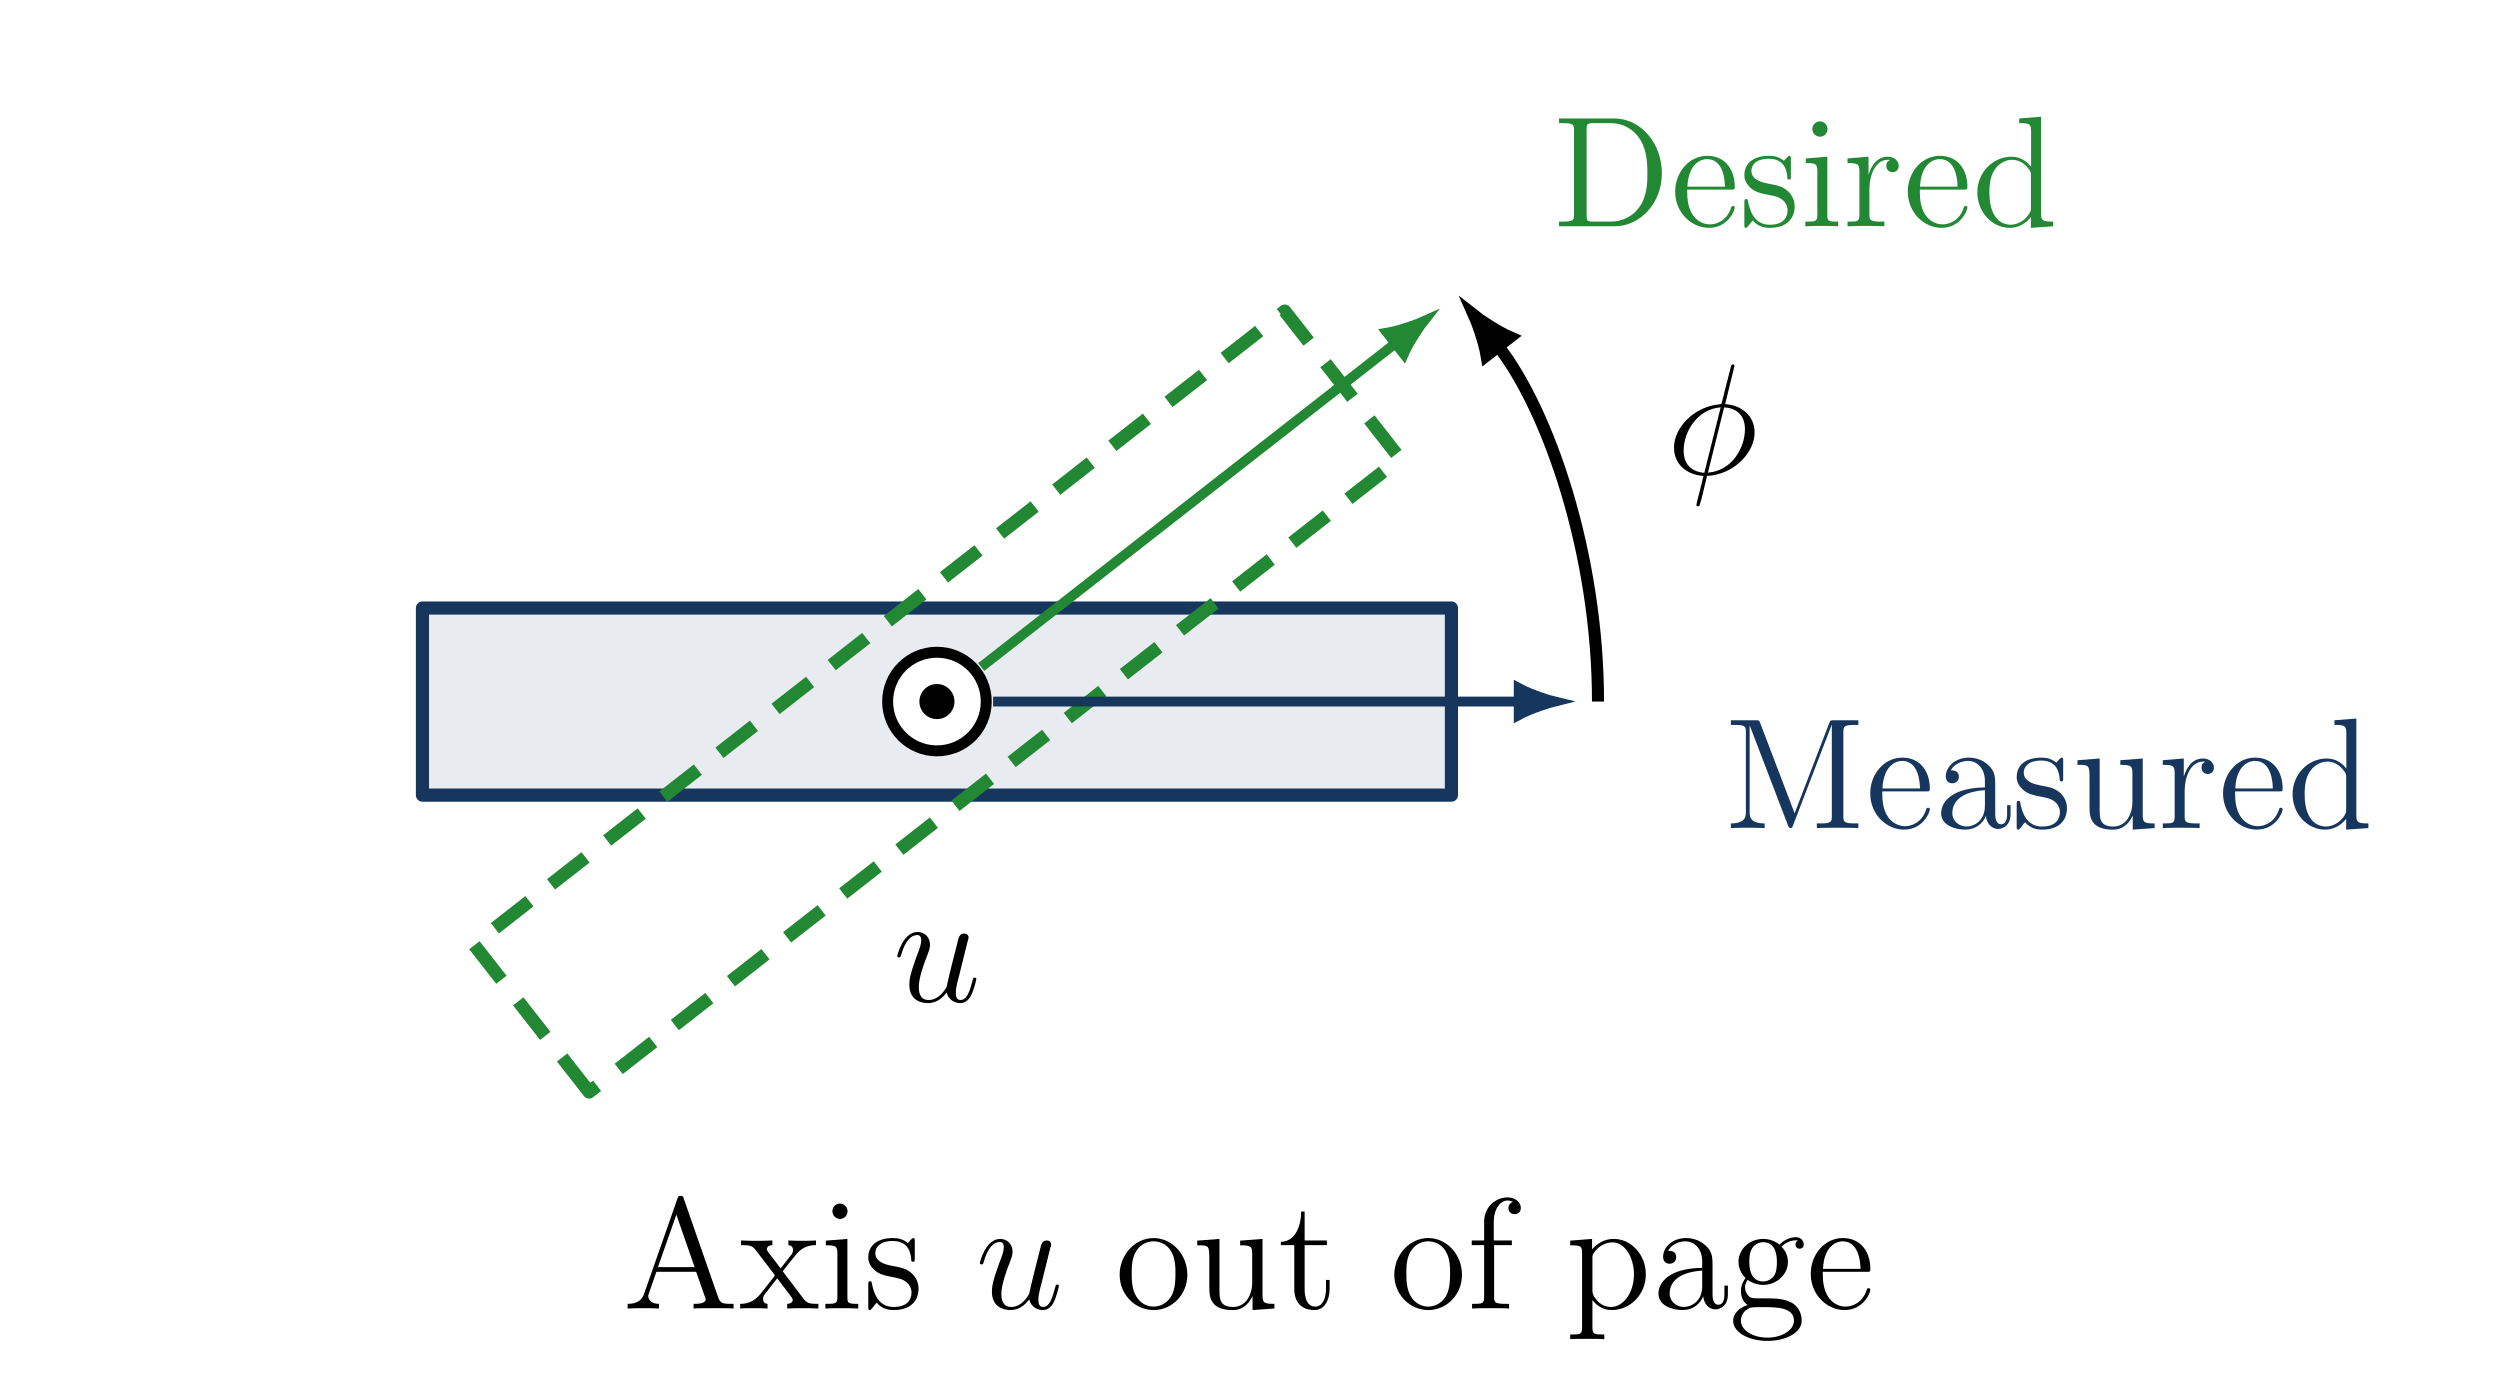
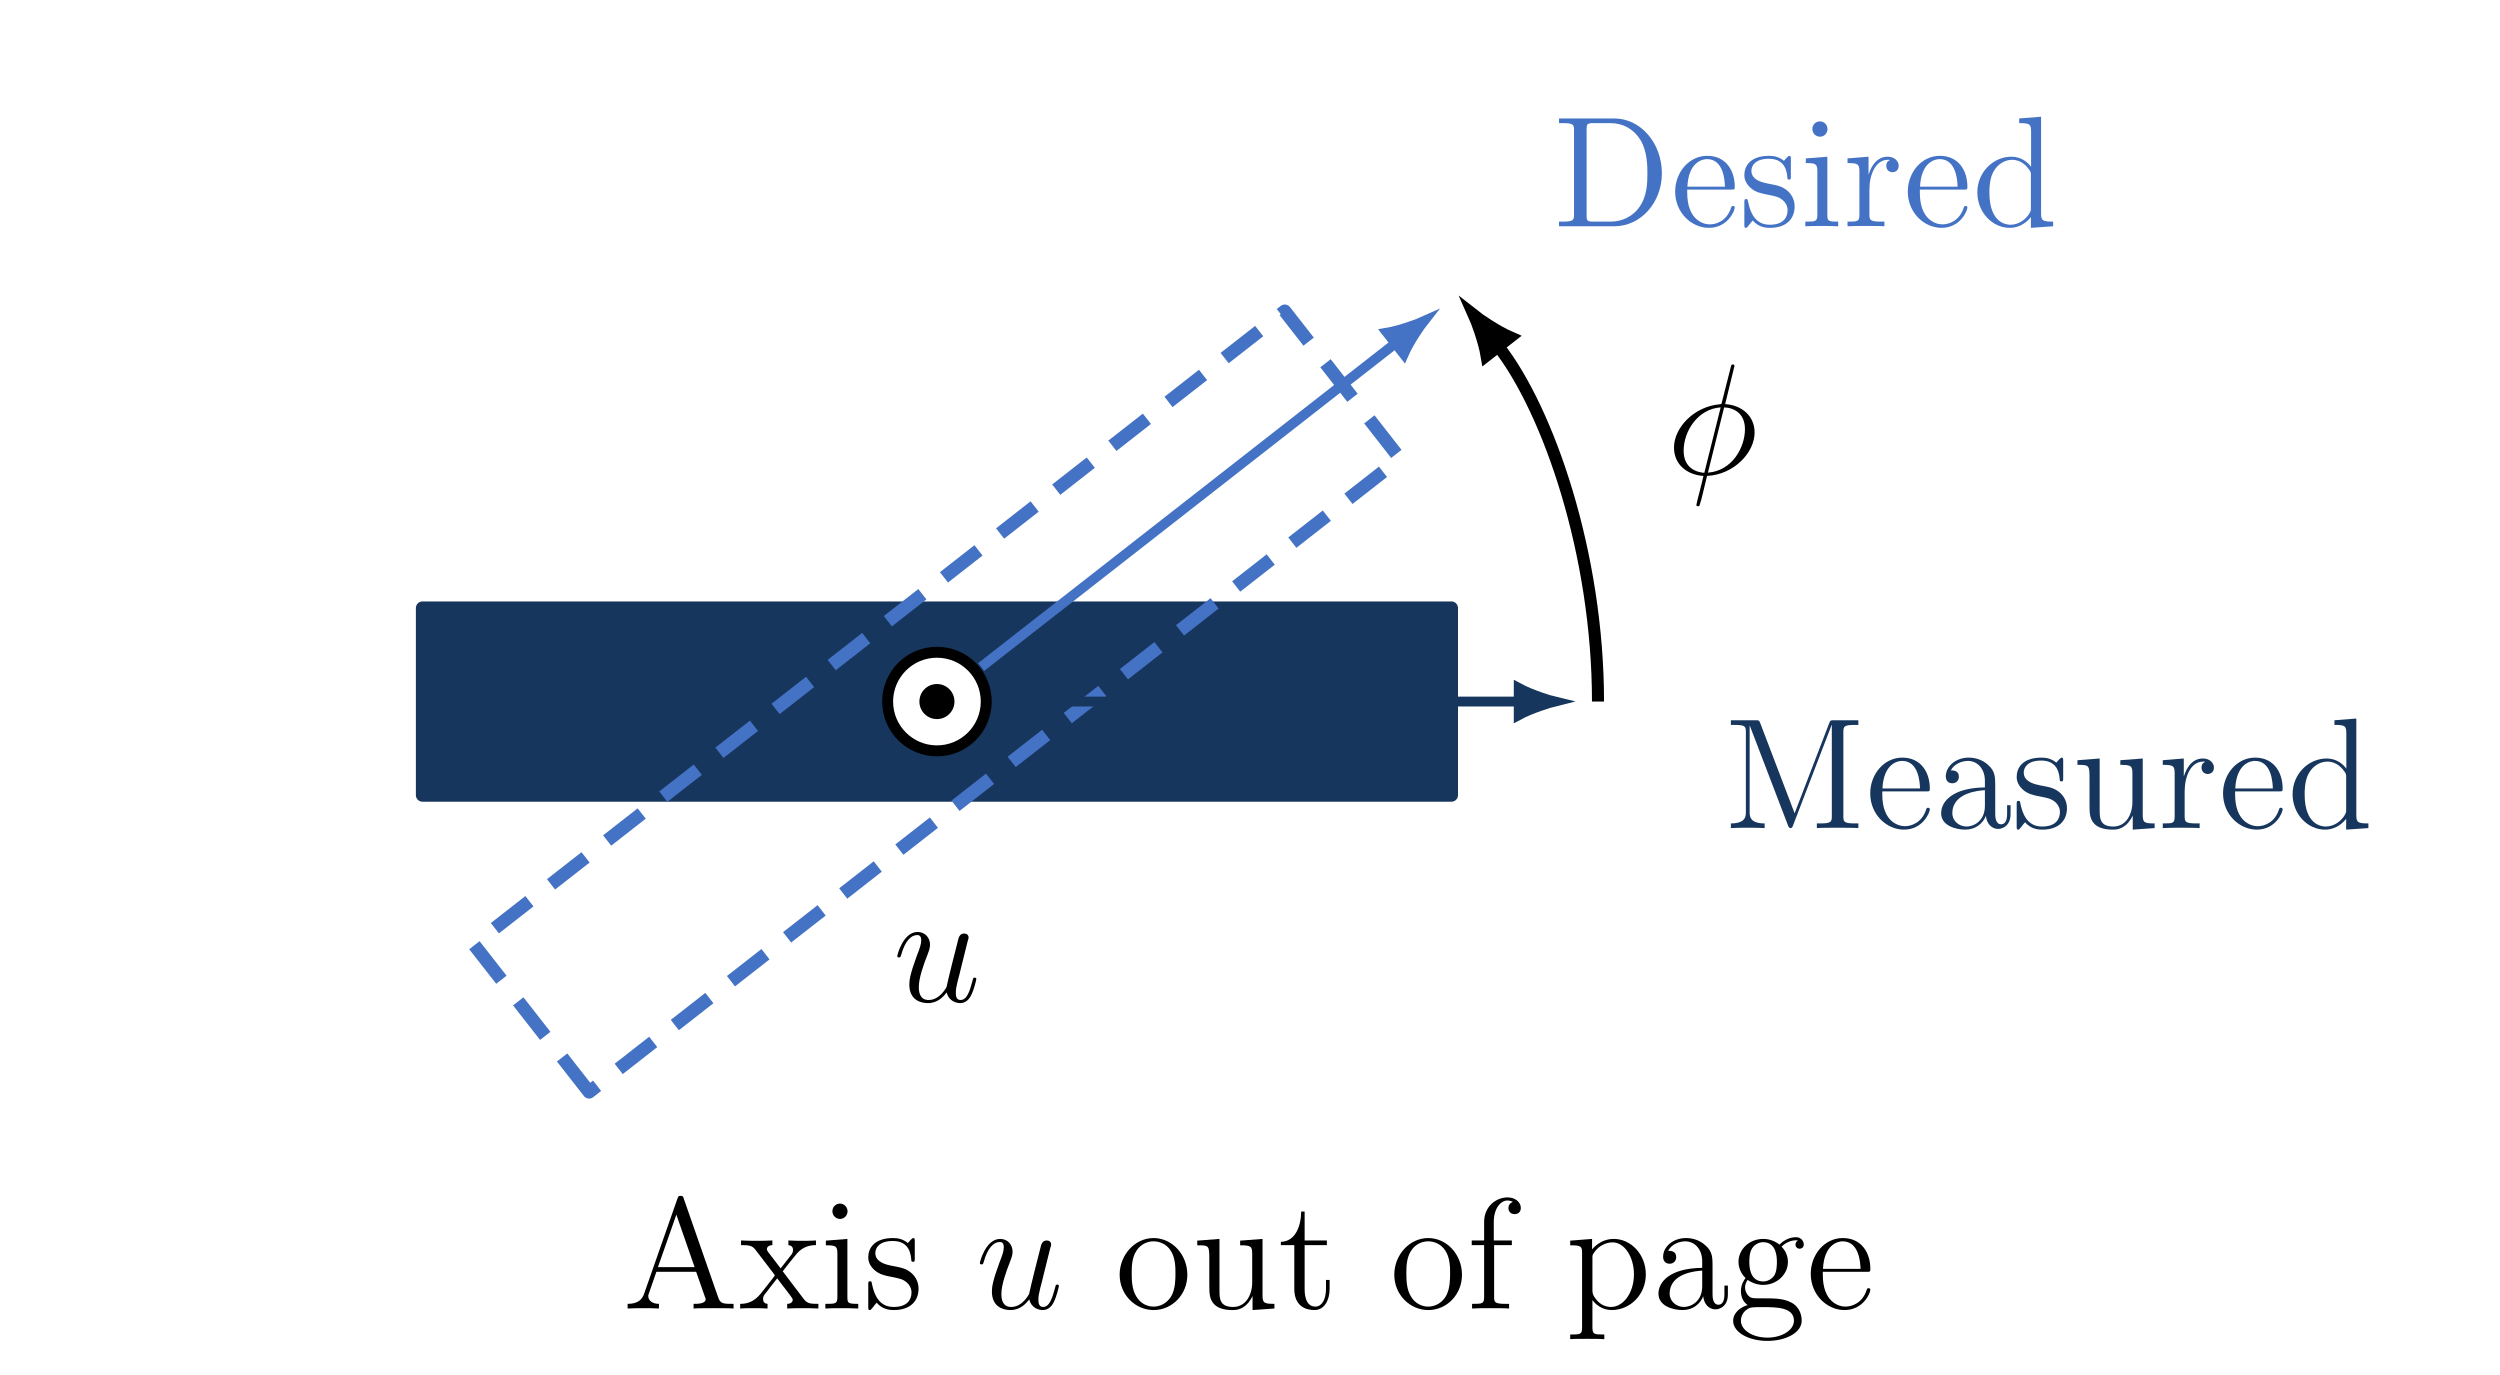
<svg xmlns="http://www.w3.org/2000/svg" xmlns:xlink="http://www.w3.org/1999/xlink" width="226.772" height="124.724" viewBox="0 0 226.772 124.724">
  <defs>
    <g>
      <g id="glyph-0-0">
        <path d="M 6.156 -9.797 C 6.156 -9.938 6.047 -9.938 6.016 -9.938 C 5.875 -9.938 5.875 -9.906 5.812 -9.656 L 5.031 -6.578 C 5 -6.391 4.984 -6.391 4.969 -6.375 C 4.953 -6.344 4.859 -6.328 4.828 -6.328 C 2.469 -6.125 0.672 -4.188 0.672 -2.406 C 0.672 -0.859 1.859 0.078 3.344 0.172 C 3.234 0.609 3.141 1.078 3.016 1.516 C 2.812 2.281 2.703 2.75 2.703 2.812 C 2.703 2.828 2.703 2.922 2.844 2.922 C 2.891 2.922 2.953 2.922 2.984 2.859 C 3 2.828 3.094 2.484 3.156 2.297 L 3.672 0.172 C 6.125 0.047 7.984 -1.953 7.984 -3.766 C 7.984 -5.203 6.906 -6.234 5.312 -6.344 Z M 5.219 -6.047 C 6.172 -6 7.109 -5.469 7.109 -4.062 C 7.109 -2.453 5.984 -0.297 3.75 -0.125 Z M 3.422 -0.109 C 2.719 -0.156 1.547 -0.531 1.547 -2.109 C 1.547 -3.906 2.844 -5.906 4.906 -6.047 Z M 3.422 -0.109 " />
      </g>
      <g id="glyph-0-1">
        <path d="M 4.875 -0.828 C 5.062 -0.031 5.75 0.141 6.094 0.141 C 6.562 0.141 6.906 -0.156 7.125 -0.641 C 7.375 -1.156 7.562 -2 7.562 -2.047 C 7.562 -2.125 7.5 -2.172 7.406 -2.172 C 7.281 -2.172 7.266 -2.109 7.219 -1.891 C 6.953 -0.906 6.703 -0.141 6.125 -0.141 C 5.703 -0.141 5.703 -0.609 5.703 -0.797 C 5.703 -1.125 5.734 -1.281 5.875 -1.875 C 5.984 -2.266 6.078 -2.641 6.172 -3.047 L 6.75 -5.375 C 6.859 -5.734 6.859 -5.766 6.859 -5.812 C 6.859 -6.031 6.688 -6.172 6.469 -6.172 C 6.047 -6.172 5.953 -5.812 5.875 -5.453 C 5.719 -4.891 4.953 -1.812 4.859 -1.312 C 4.844 -1.312 4.281 -0.141 3.234 -0.141 C 2.484 -0.141 2.344 -0.781 2.344 -1.312 C 2.344 -2.125 2.75 -3.281 3.125 -4.234 C 3.297 -4.688 3.359 -4.875 3.359 -5.172 C 3.359 -5.781 2.922 -6.312 2.234 -6.312 C 0.922 -6.312 0.391 -4.234 0.391 -4.125 C 0.391 -4.062 0.438 -4 0.547 -4 C 0.672 -4 0.688 -4.047 0.75 -4.25 C 1.094 -5.484 1.641 -6.031 2.188 -6.031 C 2.328 -6.031 2.562 -6.016 2.562 -5.547 C 2.562 -5.188 2.406 -4.766 2.188 -4.219 C 1.562 -2.516 1.484 -1.969 1.484 -1.547 C 1.484 -0.078 2.594 0.141 3.172 0.141 C 4.094 0.141 4.594 -0.484 4.875 -0.828 Z M 4.875 -0.828 " />
      </g>
      <g id="glyph-1-0">
        <path d="M 0.594 -9.781 L 0.594 -9.359 L 0.891 -9.359 C 1.922 -9.359 1.953 -9.219 1.953 -8.688 L 1.953 -1.094 C 1.953 -0.562 1.922 -0.422 0.891 -0.422 L 0.594 -0.422 L 0.594 0 L 5.609 0 C 8 0 9.922 -2.141 9.922 -4.797 C 9.922 -7.562 7.984 -9.781 5.609 -9.781 Z M 3.75 -0.422 C 3.125 -0.422 3.094 -0.516 3.094 -0.984 L 3.094 -8.781 C 3.094 -9.266 3.125 -9.359 3.75 -9.359 L 5.25 -9.359 C 6.438 -9.359 7.391 -8.781 7.969 -7.844 C 8.609 -6.828 8.609 -5.375 8.609 -4.812 C 8.609 -4 8.609 -2.656 7.781 -1.609 C 7.312 -1 6.453 -0.422 5.25 -0.422 Z M 3.75 -0.422 " />
      </g>
      <g id="glyph-1-1">
        <path d="M 5.484 -3.328 C 5.797 -3.328 5.828 -3.328 5.828 -3.594 C 5.828 -5.031 5.047 -6.391 3.328 -6.391 C 1.688 -6.391 0.422 -4.906 0.422 -3.141 C 0.422 -1.25 1.891 0.141 3.484 0.141 C 5.188 0.141 5.828 -1.406 5.828 -1.703 C 5.828 -1.797 5.75 -1.844 5.672 -1.844 C 5.547 -1.844 5.531 -1.781 5.5 -1.703 C 5.125 -0.5 4.172 -0.172 3.562 -0.172 C 2.969 -0.172 1.516 -0.578 1.516 -3.047 L 1.516 -3.328 Z M 1.531 -3.594 C 1.641 -5.844 2.906 -6.094 3.312 -6.094 C 4.844 -6.094 4.922 -4.078 4.938 -3.594 Z M 1.531 -3.594 " />
      </g>
      <g id="glyph-1-2">
        <path d="M 4.688 -6.047 C 4.688 -6.312 4.688 -6.391 4.547 -6.391 C 4.438 -6.391 4.172 -6.062 4.062 -5.938 C 3.625 -6.297 3.172 -6.391 2.719 -6.391 C 0.984 -6.391 0.469 -5.438 0.469 -4.656 C 0.469 -4.5 0.469 -4 1.016 -3.5 C 1.469 -3.094 1.953 -2.984 2.625 -2.859 C 3.406 -2.703 3.594 -2.656 3.953 -2.375 C 4.203 -2.156 4.391 -1.844 4.391 -1.453 C 4.391 -0.828 4.031 -0.141 2.781 -0.141 C 1.828 -0.141 1.141 -0.688 0.828 -2.125 C 0.766 -2.375 0.766 -2.391 0.766 -2.406 C 0.734 -2.469 0.672 -2.469 0.625 -2.469 C 0.469 -2.469 0.469 -2.391 0.469 -2.125 L 0.469 -0.188 C 0.469 0.078 0.469 0.141 0.609 0.141 C 0.688 0.141 0.703 0.125 0.938 -0.172 C 1.016 -0.266 1.016 -0.297 1.234 -0.531 C 1.781 0.141 2.547 0.141 2.797 0.141 C 4.297 0.141 5.031 -0.688 5.031 -1.812 C 5.031 -2.594 4.562 -3.047 4.438 -3.172 C 3.922 -3.625 3.531 -3.703 2.594 -3.875 C 2.156 -3.969 1.109 -4.172 1.109 -5.031 C 1.109 -5.469 1.422 -6.125 2.703 -6.125 C 4.266 -6.125 4.344 -4.797 4.375 -4.344 C 4.391 -4.234 4.5 -4.234 4.531 -4.234 C 4.688 -4.234 4.688 -4.312 4.688 -4.562 Z M 4.688 -6.047 " />
      </g>
      <g id="glyph-1-3">
        <path d="M 2.484 -8.812 C 2.484 -9.188 2.188 -9.516 1.797 -9.516 C 1.422 -9.516 1.109 -9.219 1.109 -8.828 C 1.109 -8.406 1.453 -8.125 1.797 -8.125 C 2.234 -8.125 2.484 -8.5 2.484 -8.812 Z M 0.516 -6.156 L 0.516 -5.734 C 1.438 -5.734 1.562 -5.656 1.562 -4.953 L 1.562 -1.062 C 1.562 -0.422 1.406 -0.422 0.469 -0.422 L 0.469 0 C 0.875 -0.031 1.562 -0.031 1.969 -0.031 C 2.125 -0.031 2.969 -0.031 3.453 0 L 3.453 -0.422 C 2.516 -0.422 2.469 -0.484 2.469 -1.047 L 2.469 -6.312 Z M 0.516 -6.156 " />
      </g>
      <g id="glyph-1-4">
        <path d="M 2.391 -3.328 C 2.391 -4.719 2.969 -6.031 4.062 -6.031 C 4.172 -6.031 4.203 -6.031 4.266 -6.016 C 4.156 -5.953 3.922 -5.875 3.922 -5.484 C 3.922 -5.062 4.25 -4.906 4.484 -4.906 C 4.766 -4.906 5.047 -5.094 5.047 -5.484 C 5.047 -5.906 4.672 -6.312 4.047 -6.312 C 2.828 -6.312 2.422 -5 2.328 -4.719 L 2.312 -4.719 L 2.312 -6.312 L 0.406 -6.156 L 0.406 -5.734 C 1.375 -5.734 1.484 -5.641 1.484 -4.938 L 1.484 -1.062 C 1.484 -0.422 1.328 -0.422 0.406 -0.422 L 0.406 0 C 0.797 -0.031 1.594 -0.031 2.016 -0.031 C 2.406 -0.031 3.422 -0.031 3.75 0 L 3.75 -0.422 L 3.469 -0.422 C 2.422 -0.422 2.391 -0.578 2.391 -1.094 Z M 2.391 -3.328 " />
      </g>
      <g id="glyph-1-5">
        <path d="M 4.297 -9.781 L 4.297 -9.359 C 5.266 -9.359 5.375 -9.266 5.375 -8.562 L 5.375 -5.391 C 5.078 -5.812 4.469 -6.312 3.594 -6.312 C 1.938 -6.312 0.5 -4.906 0.5 -3.078 C 0.5 -1.266 1.859 0.141 3.438 0.141 C 4.516 0.141 5.156 -0.578 5.359 -0.844 L 5.359 0.141 L 7.375 0 L 7.375 -0.422 C 6.391 -0.422 6.281 -0.516 6.281 -1.219 L 6.281 -9.938 Z M 5.359 -1.672 C 5.359 -1.422 5.359 -1.375 5.156 -1.062 C 4.812 -0.562 4.219 -0.141 3.5 -0.141 C 3.141 -0.141 1.594 -0.281 1.594 -3.062 C 1.594 -4.094 1.766 -4.672 2.078 -5.141 C 2.359 -5.578 2.938 -6.031 3.656 -6.031 C 4.531 -6.031 5.031 -5.375 5.188 -5.156 C 5.359 -4.906 5.359 -4.875 5.359 -4.625 Z M 5.359 -1.672 " />
      </g>
      <g id="glyph-1-6">
        <path d="M 3.297 -9.5 C 3.188 -9.781 3.172 -9.781 2.844 -9.781 L 0.625 -9.781 L 0.625 -9.359 L 0.922 -9.359 C 1.953 -9.359 1.984 -9.219 1.984 -8.688 L 1.984 -1.469 C 1.984 -1.094 1.984 -0.422 0.625 -0.422 L 0.625 0 C 1 -0.031 1.766 -0.031 2.156 -0.031 C 2.562 -0.031 3.328 -0.031 3.688 0 L 3.688 -0.422 C 2.328 -0.422 2.328 -1.094 2.328 -1.469 L 2.328 -9.281 L 2.344 -9.281 L 5.797 -0.266 C 5.859 -0.109 5.891 0 6.047 0 C 6.172 0 6.203 -0.078 6.281 -0.281 L 9.766 -9.359 L 9.781 -9.359 L 9.781 -1.094 C 9.781 -0.562 9.734 -0.422 8.703 -0.422 L 8.422 -0.422 L 8.422 0 C 8.75 -0.031 9.891 -0.031 10.312 -0.031 C 10.719 -0.031 11.859 -0.031 12.188 0 L 12.188 -0.422 L 11.906 -0.422 C 10.875 -0.422 10.828 -0.562 10.828 -1.094 L 10.828 -8.688 C 10.828 -9.219 10.875 -9.359 11.906 -9.359 L 12.188 -9.359 L 12.188 -9.781 L 9.969 -9.781 C 9.656 -9.781 9.641 -9.766 9.531 -9.484 L 6.406 -1.344 Z M 3.297 -9.5 " />
      </g>
      <g id="glyph-1-7">
        <path d="M 5.531 -3.828 C 5.531 -4.594 5.531 -5.172 4.891 -5.719 C 4.391 -6.188 3.75 -6.391 3.125 -6.391 C 1.953 -6.391 1.047 -5.609 1.047 -4.688 C 1.047 -4.266 1.312 -4.062 1.641 -4.062 C 1.984 -4.062 2.234 -4.312 2.234 -4.656 C 2.234 -5.234 1.719 -5.234 1.5 -5.234 C 1.828 -5.844 2.516 -6.094 3.094 -6.094 C 3.75 -6.094 4.594 -5.547 4.594 -4.266 L 4.594 -3.688 C 1.719 -3.656 0.625 -2.453 0.625 -1.344 C 0.625 -0.219 1.953 0.141 2.812 0.141 C 3.766 0.141 4.406 -0.422 4.688 -1.109 C 4.734 -0.438 5.188 0.078 5.797 0.078 C 6.094 0.078 6.922 -0.125 6.922 -1.281 L 6.922 -2.078 L 6.609 -2.078 L 6.609 -1.281 C 6.609 -0.453 6.266 -0.344 6.062 -0.344 C 5.531 -0.344 5.531 -1.109 5.531 -1.312 Z M 4.594 -2.016 C 4.594 -0.609 3.547 -0.141 2.938 -0.141 C 2.234 -0.141 1.641 -0.656 1.641 -1.344 C 1.641 -3.234 4.078 -3.406 4.594 -3.438 Z M 4.594 -2.016 " />
      </g>
      <g id="glyph-1-8">
        <path d="M 4.344 -6.156 L 4.344 -5.734 C 5.328 -5.734 5.438 -5.641 5.438 -4.938 L 5.438 -2.375 C 5.438 -1.156 4.797 -0.141 3.719 -0.141 C 2.547 -0.141 2.469 -0.812 2.469 -1.578 L 2.469 -6.312 L 0.453 -6.156 L 0.453 -5.734 C 1.547 -5.734 1.547 -5.703 1.547 -4.422 L 1.547 -2.281 C 1.547 -1.391 1.547 -0.875 1.969 -0.406 C 2.312 -0.031 2.906 0.141 3.641 0.141 C 3.875 0.141 4.344 0.141 4.828 -0.266 C 5.234 -0.594 5.469 -1.141 5.469 -1.141 L 5.469 0.141 L 7.453 0 L 7.453 -0.422 C 6.484 -0.422 6.375 -0.516 6.375 -1.219 L 6.375 -6.312 Z M 4.344 -6.156 " />
      </g>
      <g id="glyph-1-9">
        <path d="M 5.531 -9.969 C 5.484 -10.141 5.453 -10.219 5.25 -10.219 C 5.047 -10.219 5.031 -10.172 4.953 -9.953 L 1.953 -1.391 C 1.766 -0.797 1.359 -0.422 0.438 -0.422 L 0.438 0 C 1.312 -0.031 1.344 -0.031 1.812 -0.031 C 2.219 -0.031 2.906 -0.031 3.281 0 L 3.281 -0.422 C 2.672 -0.422 2.312 -0.734 2.312 -1.125 C 2.312 -1.219 2.312 -1.25 2.391 -1.438 L 3.047 -3.328 L 6.656 -3.328 L 7.438 -1.094 C 7.516 -0.922 7.516 -0.891 7.516 -0.844 C 7.516 -0.422 6.781 -0.422 6.422 -0.422 L 6.422 0 C 6.75 -0.031 7.891 -0.031 8.281 -0.031 C 8.688 -0.031 9.719 -0.031 10.047 0 L 10.047 -0.422 C 9.109 -0.422 8.859 -0.422 8.656 -1 Z M 4.859 -8.516 L 6.516 -3.75 L 3.188 -3.75 Z M 4.859 -8.516 " />
      </g>
      <g id="glyph-1-10">
        <path d="M 4 -3.375 C 4.422 -3.922 5.031 -4.688 5.297 -5 C 5.875 -5.656 6.562 -5.75 7.016 -5.75 L 7.016 -6.172 C 6.391 -6.141 6.375 -6.141 5.812 -6.141 C 5.266 -6.141 5.234 -6.141 4.516 -6.172 L 4.516 -5.75 C 4.703 -5.719 4.938 -5.641 4.938 -5.312 C 4.938 -5.062 4.812 -4.906 4.719 -4.797 L 3.812 -3.641 L 2.688 -5.109 C 2.641 -5.172 2.562 -5.297 2.562 -5.391 C 2.562 -5.484 2.641 -5.734 3.062 -5.75 L 3.062 -6.172 C 2.703 -6.141 1.969 -6.141 1.594 -6.141 C 1.109 -6.141 1.094 -6.141 0.219 -6.172 L 0.219 -5.75 C 0.938 -5.75 1.219 -5.719 1.516 -5.344 L 3.188 -3.156 C 3.219 -3.125 3.281 -3.031 3.281 -2.984 C 3.281 -2.953 2.156 -1.547 2.016 -1.359 C 1.391 -0.594 0.766 -0.422 0.141 -0.422 L 0.141 0 C 0.688 -0.031 0.719 -0.031 1.328 -0.031 C 1.875 -0.031 1.906 -0.031 2.625 0 L 2.625 -0.422 C 2.281 -0.453 2.219 -0.672 2.219 -0.875 C 2.219 -1.109 2.312 -1.219 2.469 -1.406 C 2.672 -1.703 3.156 -2.297 3.5 -2.734 L 4.672 -1.203 C 4.906 -0.891 4.906 -0.859 4.906 -0.766 C 4.906 -0.656 4.797 -0.422 4.406 -0.422 L 4.406 0 C 4.781 -0.031 5.484 -0.031 5.875 -0.031 C 6.359 -0.031 6.391 -0.031 7.234 0 L 7.234 -0.422 C 6.484 -0.422 6.219 -0.438 5.875 -0.906 Z M 4 -3.375 " />
      </g>
      <g id="glyph-1-11">
        <path d="M 6.562 -3.062 C 6.562 -4.906 5.172 -6.391 3.5 -6.391 C 1.797 -6.391 0.422 -4.859 0.422 -3.062 C 0.422 -1.234 1.859 0.141 3.5 0.141 C 5.188 0.141 6.562 -1.266 6.562 -3.062 Z M 3.5 -0.172 C 2.984 -0.172 2.328 -0.406 1.922 -1.109 C 1.531 -1.75 1.516 -2.594 1.516 -3.188 C 1.516 -3.734 1.516 -4.609 1.953 -5.25 C 2.359 -5.875 2.984 -6.094 3.5 -6.094 C 4.047 -6.094 4.656 -5.844 5.031 -5.281 C 5.484 -4.625 5.484 -3.719 5.484 -3.188 C 5.484 -2.688 5.484 -1.797 5.109 -1.125 C 4.703 -0.438 4.047 -0.172 3.5 -0.172 Z M 3.5 -0.172 " />
      </g>
      <g id="glyph-1-12">
        <path d="M 2.406 -5.75 L 4.422 -5.75 L 4.422 -6.172 L 2.406 -6.172 L 2.406 -8.797 L 2.094 -8.797 C 2.078 -7.453 1.562 -6.078 0.25 -6.047 L 0.25 -5.75 L 1.469 -5.75 L 1.469 -1.781 C 1.469 -0.188 2.531 0.141 3.297 0.141 C 4.188 0.141 4.672 -0.75 4.672 -1.781 L 4.672 -2.594 L 4.344 -2.594 L 4.344 -1.797 C 4.344 -0.766 3.938 -0.172 3.375 -0.172 C 2.406 -0.172 2.406 -1.5 2.406 -1.75 Z M 2.406 -5.75 " />
      </g>
      <g id="glyph-1-13">
        <path d="M 2.469 -5.75 L 4.078 -5.75 L 4.078 -6.172 L 2.438 -6.172 L 2.438 -7.844 C 2.438 -9.125 3.094 -9.797 3.672 -9.797 C 3.797 -9.797 4 -9.766 4.172 -9.672 C 4.125 -9.656 3.766 -9.531 3.766 -9.109 C 3.766 -8.781 4 -8.562 4.328 -8.562 C 4.672 -8.562 4.891 -8.781 4.891 -9.125 C 4.891 -9.656 4.375 -10.078 3.688 -10.078 C 2.688 -10.078 1.562 -9.297 1.562 -7.844 L 1.562 -6.172 L 0.438 -6.172 L 0.438 -5.75 L 1.562 -5.75 L 1.562 -1.062 C 1.562 -0.422 1.406 -0.422 0.469 -0.422 L 0.469 0 C 0.875 -0.031 1.656 -0.031 2.094 -0.031 C 2.469 -0.031 3.5 -0.031 3.828 0 L 3.828 -0.422 L 3.531 -0.422 C 2.484 -0.422 2.469 -0.578 2.469 -1.094 Z M 2.469 -5.75 " />
      </g>
      <g id="glyph-1-14">
        <path d="M 3.5 2.359 C 2.594 2.359 2.422 2.359 2.422 1.719 L 2.422 -0.766 C 2.672 -0.422 3.266 0.141 4.172 0.141 C 5.828 0.141 7.266 -1.25 7.266 -3.094 C 7.266 -4.906 5.922 -6.312 4.359 -6.312 C 3.109 -6.312 2.438 -5.406 2.391 -5.359 L 2.391 -6.312 L 0.406 -6.156 L 0.406 -5.734 C 1.406 -5.734 1.484 -5.641 1.484 -5.016 L 1.484 1.719 C 1.484 2.359 1.328 2.359 0.406 2.359 L 0.406 2.781 C 0.766 2.75 1.547 2.75 1.953 2.75 C 2.359 2.75 3.141 2.75 3.5 2.781 Z M 2.422 -4.562 C 2.422 -4.844 2.422 -4.859 2.578 -5.078 C 3 -5.719 3.703 -6 4.25 -6 C 5.328 -6 6.188 -4.688 6.188 -3.094 C 6.188 -1.391 5.203 -0.141 4.109 -0.141 C 3.656 -0.141 3.25 -0.328 2.969 -0.594 C 2.641 -0.938 2.422 -1.219 2.422 -1.625 Z M 2.422 -4.562 " />
      </g>
      <g id="glyph-1-15">
        <path d="M 1.703 -2.594 C 2.375 -2.141 2.953 -2.141 3.109 -2.141 C 4.391 -2.141 5.359 -3.125 5.359 -4.219 C 5.359 -4.609 5.234 -5.156 4.781 -5.609 C 5.344 -6.188 6.016 -6.188 6.078 -6.188 C 6.141 -6.188 6.219 -6.188 6.266 -6.156 C 6.125 -6.094 6.047 -5.953 6.047 -5.797 C 6.047 -5.594 6.203 -5.422 6.422 -5.422 C 6.547 -5.422 6.797 -5.5 6.797 -5.812 C 6.797 -6.062 6.594 -6.469 6.094 -6.469 C 5.359 -6.469 4.797 -6.016 4.594 -5.797 C 4.172 -6.125 3.656 -6.312 3.125 -6.312 C 1.828 -6.312 0.875 -5.344 0.875 -4.234 C 0.875 -3.422 1.375 -2.891 1.516 -2.766 C 1.344 -2.547 1.094 -2.125 1.094 -1.578 C 1.094 -0.75 1.594 -0.391 1.703 -0.312 C 1.047 -0.125 0.391 0.391 0.391 1.125 C 0.391 2.125 1.734 2.938 3.5 2.938 C 5.203 2.938 6.609 2.172 6.609 1.109 C 6.609 0.75 6.516 -0.094 5.656 -0.547 C 4.922 -0.922 4.203 -0.922 2.984 -0.922 C 2.109 -0.922 2 -0.922 1.75 -1.188 C 1.609 -1.328 1.469 -1.609 1.469 -1.906 C 1.469 -2.141 1.562 -2.391 1.703 -2.594 Z M 3.125 -2.453 C 1.859 -2.453 1.859 -3.891 1.859 -4.219 C 1.859 -4.484 1.859 -5.062 2.109 -5.453 C 2.375 -5.875 2.812 -6.016 3.109 -6.016 C 4.359 -6.016 4.359 -4.562 4.359 -4.234 C 4.359 -3.984 4.359 -3.391 4.125 -3 C 3.844 -2.594 3.422 -2.453 3.125 -2.453 Z M 3.5 2.641 C 2.125 2.641 1.094 1.938 1.094 1.109 C 1.094 1 1.109 0.438 1.656 0.078 C 1.969 -0.125 2.109 -0.125 3.109 -0.125 C 4.297 -0.125 5.906 -0.125 5.906 1.109 C 5.906 1.953 4.828 2.641 3.5 2.641 Z M 3.5 2.641 " />
      </g>
    </g>
  </defs>
-   <path fill-rule="nonzero" fill="rgb(90.903%, 92.116%, 93.648%)" fill-opacity="1" stroke-width="1.196" stroke-linecap="butt" stroke-linejoin="round" stroke="rgb(9.021%, 21.175%, 36.472%)" stroke-opacity="1" stroke-miterlimit="10" d="M 38.268 52.439 L 38.268 69.45 L 131.811 69.45 L 131.811 52.439 Z M 38.268 52.439 " transform="matrix(0.997792, 0, 0, -0.997792, 0.136608, 124.4486)" />
-   <path fill="none" stroke-width="1.196" stroke-linecap="butt" stroke-linejoin="round" stroke="rgb(13.332%, 53.333%, 20%)" stroke-opacity="1" stroke-dasharray="3.985 2.491" stroke-miterlimit="10" d="M 53.419 25.45 L 42.946 38.851 L 116.66 96.443 L 127.132 83.038 Z M 53.419 25.45 " transform="matrix(0.997792, 0, 0, -0.997792, 0.136608, 124.4486)" />
-   <path fill="none" stroke-width="0.897" stroke-linecap="butt" stroke-linejoin="miter" stroke="rgb(13.332%, 53.333%, 20%)" stroke-opacity="1" stroke-miterlimit="10" d="M 89.06 64.086 L 126.717 93.507 " transform="matrix(0.997792, 0, 0, -0.997792, 0.136608, 124.4486)" />
-   <path fill-rule="nonzero" fill="rgb(13.332%, 53.333%, 20%)" fill-opacity="1" stroke-width="0.897" stroke-linecap="butt" stroke-linejoin="miter" stroke="rgb(13.332%, 53.333%, 20%)" stroke-opacity="1" stroke-miterlimit="10" d="M 3.248 -0 C 2.851 0.096 1.094 0.639 0.001 1.23 L 0.002 -1.23 C 1.095 -0.638 2.85 -0.097 3.248 -0 Z M 3.248 -0 " transform="matrix(0.78626, -0.614291, -0.614291, -0.78626, 126.5752, 31.1472)" />
+   <path fill-rule="nonzero" fill="rgb(9.021%, 21.175%, 36.472%)" fill-opacity="1" stroke-width="1.196" stroke-linecap="butt" stroke-linejoin="round" stroke="rgb(9.021%, 21.175%, 36.472%)" stroke-opacity="1" stroke-miterlimit="10" d="M 38.268 52.439 L 38.268 69.45 L 131.811 69.45 L 131.811 52.439 Z M 38.268 52.439 " transform="matrix(0.997792, 0, 0, -0.997792, 0.136608, 124.4486)" />
+   <path fill="none" stroke-width="1.196" stroke-linecap="butt" stroke-linejoin="round" stroke="rgb(26.668%, 44.707%, 76.862%)" stroke-opacity="1" stroke-dasharray="3.985 2.491" stroke-miterlimit="10" d="M 53.419 25.45 L 42.946 38.851 L 116.66 96.443 L 127.132 83.038 Z M 53.419 25.45 " transform="matrix(0.997792, 0, 0, -0.997792, 0.136608, 124.4486)" />
+   <path fill="none" stroke-width="0.897" stroke-linecap="butt" stroke-linejoin="miter" stroke="rgb(26.668%, 44.707%, 76.862%)" stroke-opacity="1" stroke-miterlimit="10" d="M 89.06 64.086 L 126.717 93.507 " transform="matrix(0.997792, 0, 0, -0.997792, 0.136608, 124.4486)" />
+   <path fill-rule="nonzero" fill="rgb(26.668%, 44.707%, 76.862%)" fill-opacity="1" stroke-width="0.897" stroke-linecap="butt" stroke-linejoin="miter" stroke="rgb(26.668%, 44.707%, 76.862%)" stroke-opacity="1" stroke-miterlimit="10" d="M 3.248 -0 C 2.851 0.096 1.094 0.639 0.001 1.23 L 0.002 -1.23 C 1.095 -0.638 2.85 -0.097 3.248 -0 Z M 3.248 -0 " transform="matrix(0.78626, -0.614291, -0.614291, -0.78626, 126.5752, 31.1472)" />
  <path fill="none" stroke-width="0.897" stroke-linecap="butt" stroke-linejoin="miter" stroke="rgb(9.021%, 21.175%, 36.472%)" stroke-opacity="1" stroke-miterlimit="10" d="M 90.144 60.946 L 137.93 60.946 " transform="matrix(0.997792, 0, 0, -0.997792, 0.136608, 124.4486)" />
  <path fill-rule="nonzero" fill="rgb(9.021%, 21.175%, 36.472%)" fill-opacity="1" stroke-width="0.897" stroke-linecap="butt" stroke-linejoin="miter" stroke="rgb(9.021%, 21.175%, 36.472%)" stroke-opacity="1" stroke-miterlimit="10" d="M 3.249 0.001 C 2.849 0.095 1.095 0.639 -0.001 1.23 L -0.001 -1.228 C 1.095 -0.637 2.849 -0.097 3.249 0.001 Z M 3.249 0.001 " transform="matrix(0.997792, 0, 0, -0.997792, 137.7625, 63.63773)" />
  <path fill="none" stroke-width="1.096" stroke-linecap="butt" stroke-linejoin="miter" stroke="rgb(0%, 0%, 0%)" stroke-opacity="1" stroke-miterlimit="10" d="M 145.137 60.946 C 145.137 74.351 140.651 87.38 136.074 93.237 " transform="matrix(0.997792, 0, 0, -0.997792, 0.136608, 124.4486)" />
  <path fill-rule="nonzero" fill="rgb(0%, 0%, 0%)" fill-opacity="1" stroke-width="1.096" stroke-linecap="butt" stroke-linejoin="miter" stroke="rgb(0%, 0%, 0%)" stroke-opacity="1" stroke-miterlimit="10" d="M 3.546 0 C 3.111 0.106 1.197 0.702 -0.001 1.35 L -0.001 -1.347 C 1.196 -0.698 3.11 -0.106 3.546 0 Z M 3.546 0 " transform="matrix(-0.614271, -0.78627, -0.78627, 0.614271, 135.9085, 31.41664)" />
  <g fill="rgb(0%, 0%, 0%)" fill-opacity="1">
    <use xlink:href="#glyph-0-0" x="151.174" y="42.999" />
  </g>
  <path fill-rule="nonzero" fill="rgb(100%, 100%, 100%)" fill-opacity="1" stroke-width="0.996" stroke-linecap="butt" stroke-linejoin="miter" stroke="rgb(0%, 0%, 0%)" stroke-opacity="1" stroke-miterlimit="10" d="M 89.522 60.946 C 89.522 63.421 87.518 65.429 85.039 65.429 C 82.565 65.429 80.557 63.421 80.557 60.946 C 80.557 58.468 82.565 56.464 85.039 56.464 C 87.518 56.464 89.522 58.468 89.522 60.946 Z M 89.522 60.946 " transform="matrix(0.997792, 0, 0, -0.997792, 0.136608, 124.4486)" />
  <path fill-rule="nonzero" fill="rgb(0%, 0%, 0%)" fill-opacity="1" d="M 86.578 63.637 C 86.578 62.758 85.867 62.047 84.988 62.047 C 84.109 62.047 83.398 62.758 83.398 63.637 C 83.398 64.516 84.109 65.227 84.988 65.227 C 85.867 65.227 86.578 64.516 86.578 63.637 Z M 86.578 63.637 " />
-   <g fill="rgb(13.332%, 53.333%, 20%)" fill-opacity="1">
+   <g fill="rgb(26.668%, 44.707%, 76.862%)" fill-opacity="1">
    <use xlink:href="#glyph-1-0" x="140.825" y="20.526" />
    <use xlink:href="#glyph-1-1" x="151.53" y="20.526" />
    <use xlink:href="#glyph-1-2" x="157.759" y="20.526" />
    <use xlink:href="#glyph-1-3" x="163.288" y="20.526" />
    <use xlink:href="#glyph-1-4" x="167.181" y="20.526" />
    <use xlink:href="#glyph-1-1" x="172.632" y="20.526" />
    <use xlink:href="#glyph-1-5" x="178.862" y="20.526" />
  </g>
  <g fill="rgb(9.021%, 21.175%, 36.472%)" fill-opacity="1">
    <use xlink:href="#glyph-1-6" x="156.381" y="75.114" />
    <use xlink:href="#glyph-1-1" x="169.224" y="75.114" />
    <use xlink:href="#glyph-1-7" x="175.454" y="75.114" />
    <use xlink:href="#glyph-1-2" x="182.462" y="75.114" />
    <use xlink:href="#glyph-1-8" x="187.99" y="75.114" />
    <use xlink:href="#glyph-1-4" x="195.777" y="75.114" />
    <use xlink:href="#glyph-1-1" x="201.228" y="75.114" />
    <use xlink:href="#glyph-1-5" x="207.458" y="75.114" />
  </g>
  <g fill="rgb(0%, 0%, 0%)" fill-opacity="1">
    <use xlink:href="#glyph-0-1" x="81" y="90.85" />
  </g>
  <g fill="rgb(0%, 0%, 0%)" fill-opacity="1">
    <use xlink:href="#glyph-1-9" x="56.492" y="118.693" />
    <use xlink:href="#glyph-1-10" x="66.999" y="118.693" />
    <use xlink:href="#glyph-1-3" x="74.397" y="118.693" />
    <use xlink:href="#glyph-1-2" x="78.29" y="118.693" />
  </g>
  <g fill="rgb(0%, 0%, 0%)" fill-opacity="1">
    <use xlink:href="#glyph-0-1" x="88.49" y="118.693" />
  </g>
  <g fill="rgb(0%, 0%, 0%)" fill-opacity="1">
    <use xlink:href="#glyph-1-11" x="101.14" y="118.693" />
    <use xlink:href="#glyph-1-8" x="108.148" y="118.693" />
    <use xlink:href="#glyph-1-12" x="115.936" y="118.693" />
  </g>
  <g fill="rgb(0%, 0%, 0%)" fill-opacity="1">
    <use xlink:href="#glyph-1-11" x="126.053" y="118.693" />
    <use xlink:href="#glyph-1-13" x="133.061" y="118.693" />
  </g>
  <g fill="rgb(0%, 0%, 0%)" fill-opacity="1">
    <use xlink:href="#glyph-1-14" x="142.025" y="118.693" />
    <use xlink:href="#glyph-1-7" x="149.812" y="118.693" />
    <use xlink:href="#glyph-1-15" x="156.821" y="118.693" />
    <use xlink:href="#glyph-1-1" x="163.829" y="118.693" />
  </g>
</svg>
